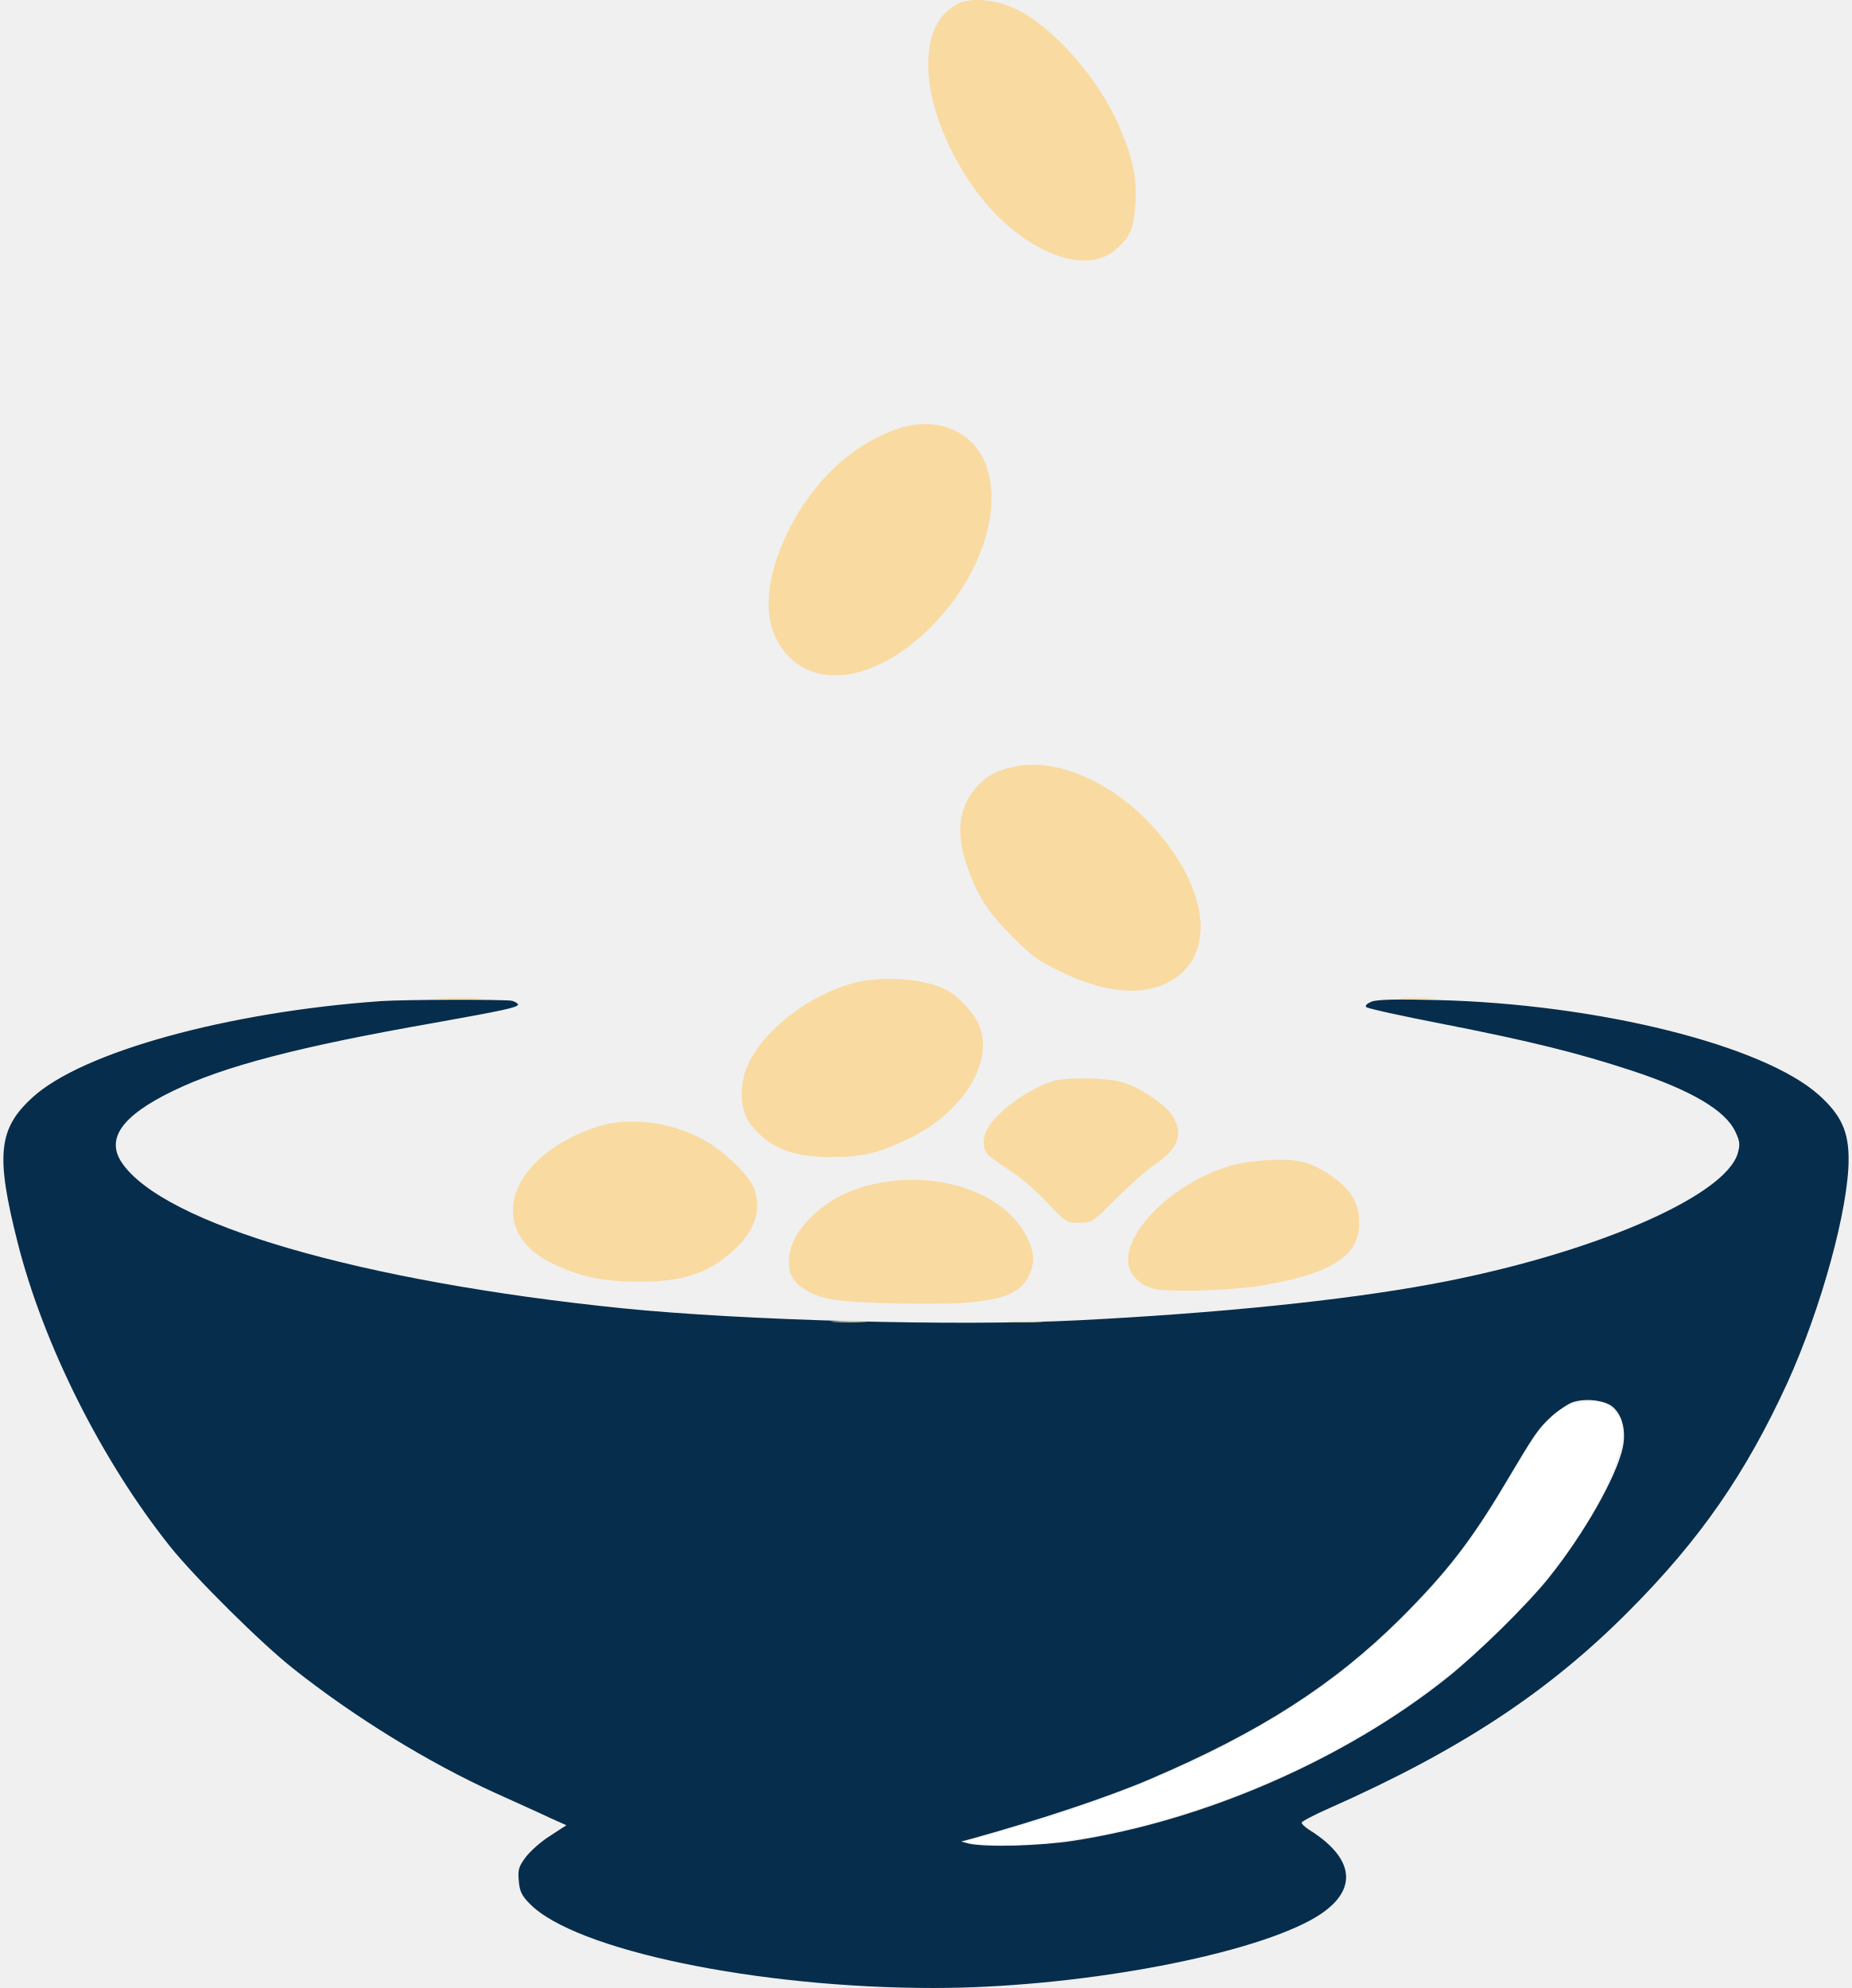
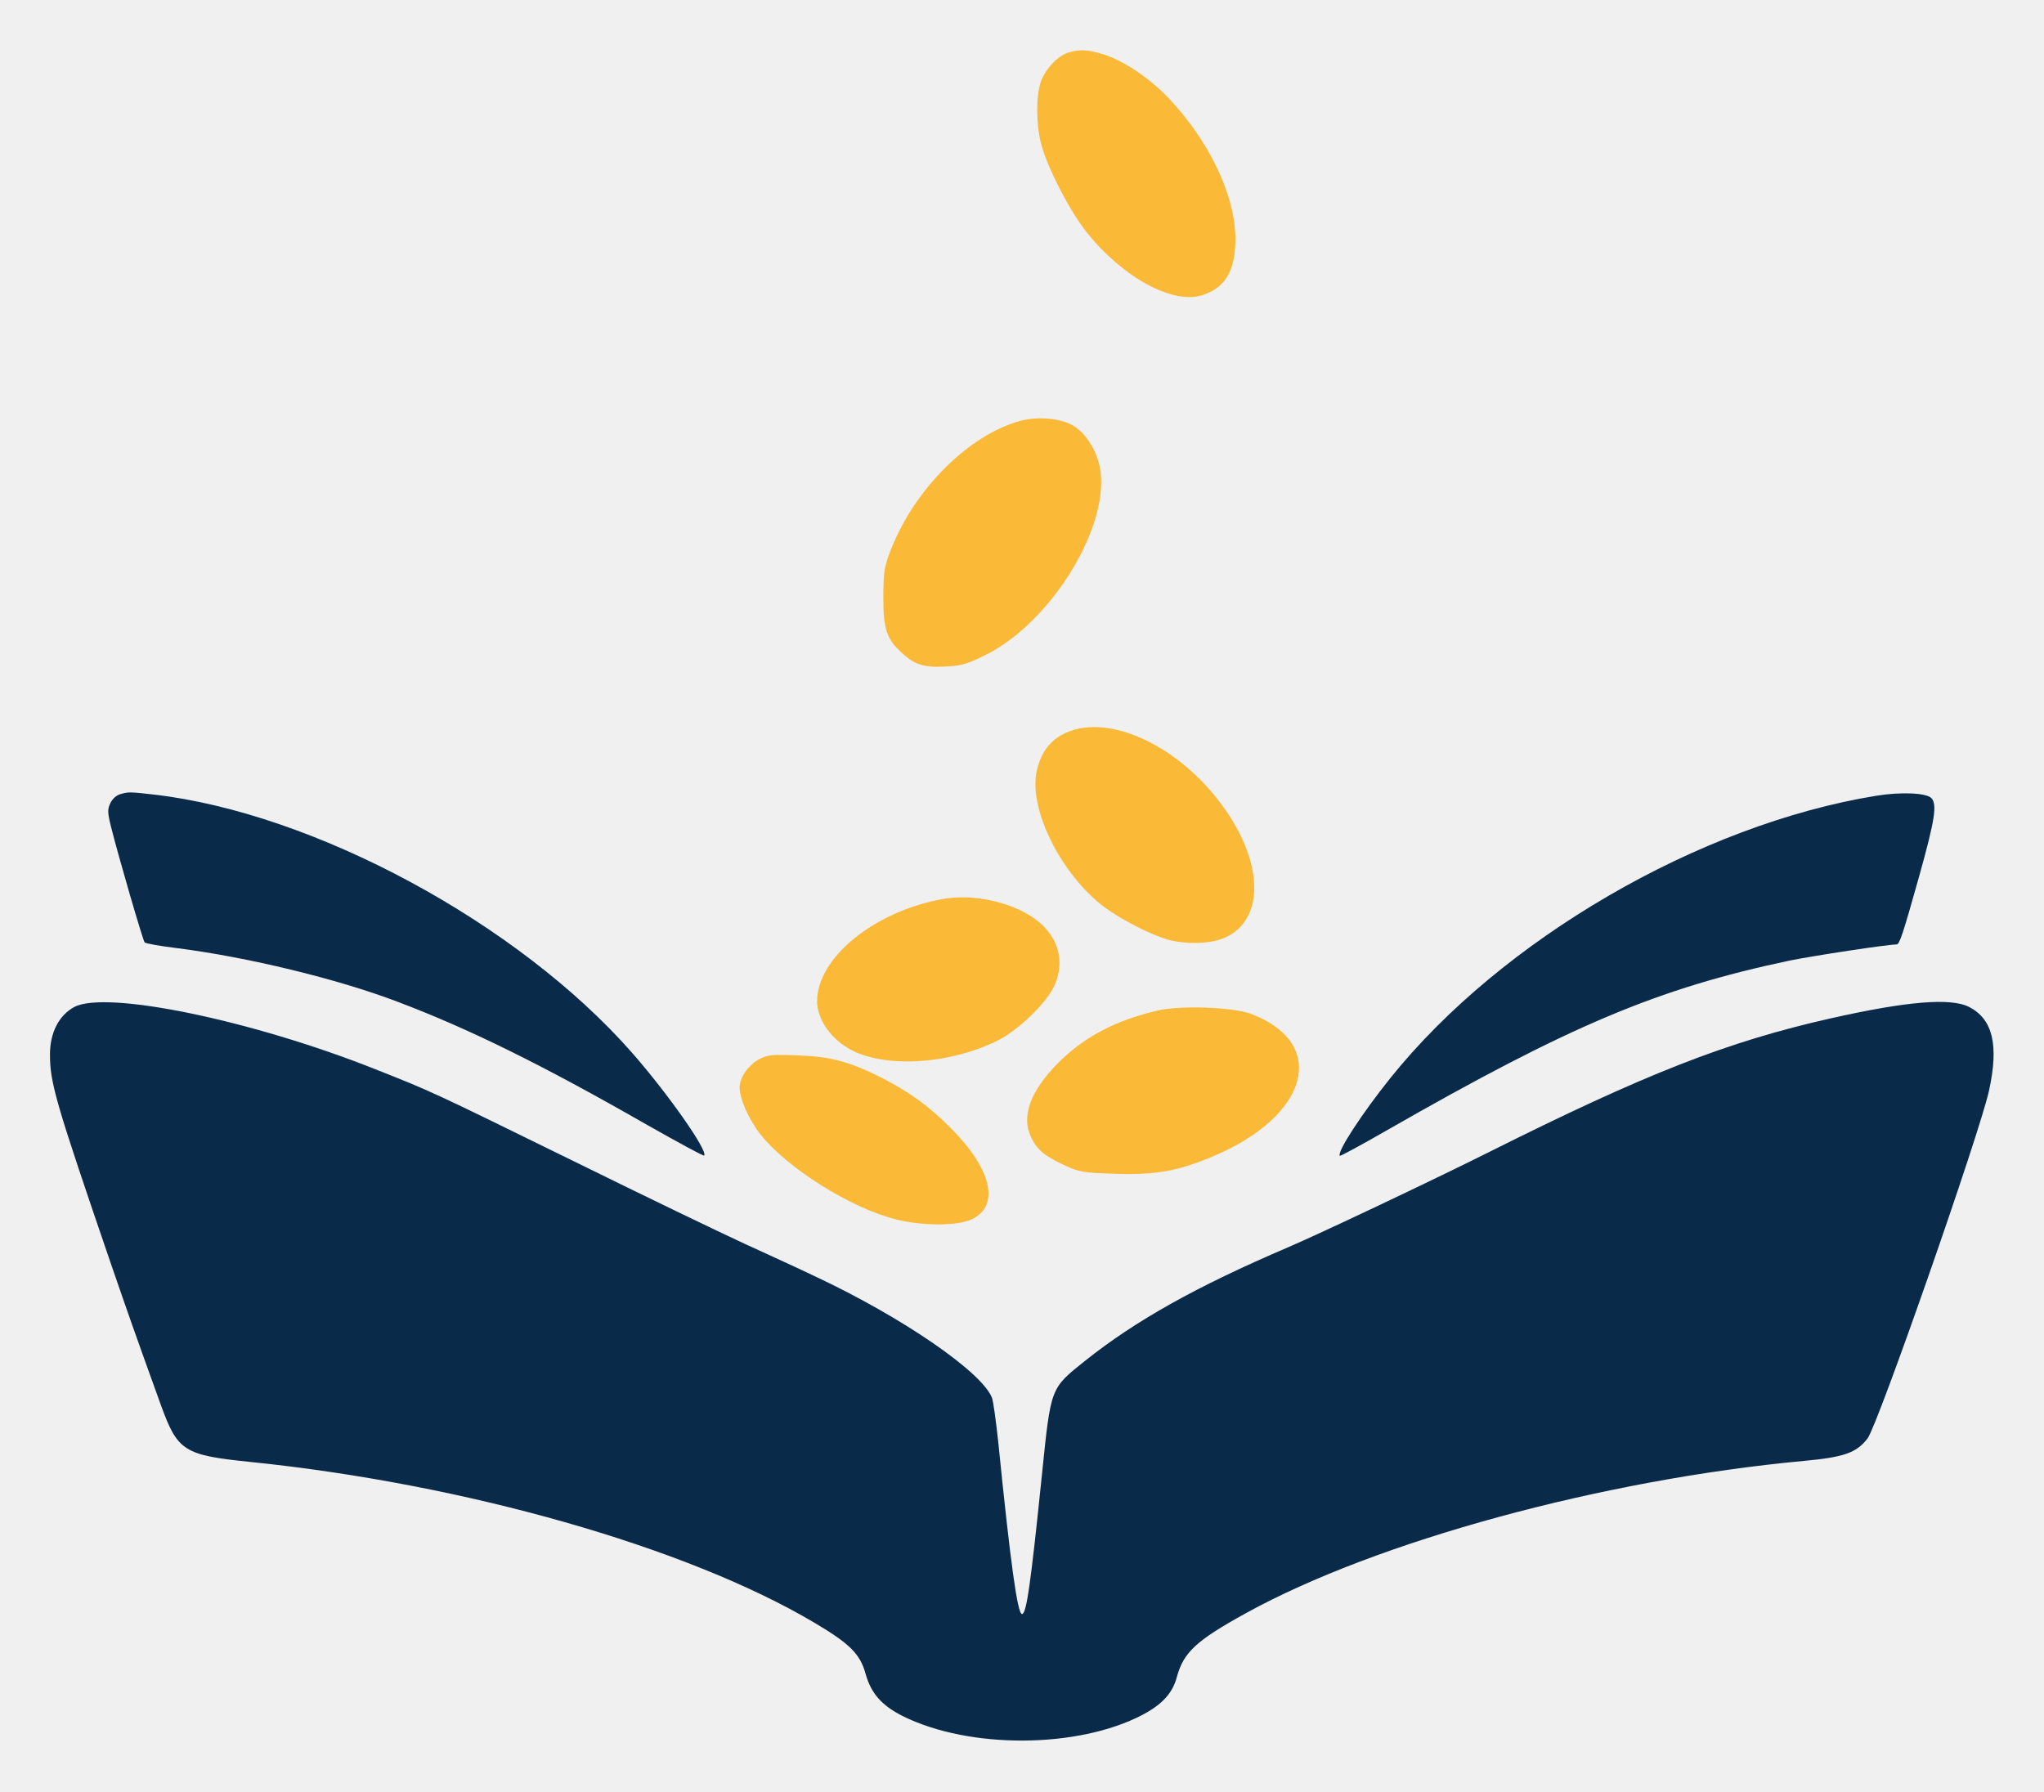
- <svg xmlns="http://www.w3.org/2000/svg" viewBox="0 0 704 756" role="img" aria-hidden="true">
+ <svg xmlns="http://www.w3.org/2000/svg" viewBox="0 0 818 717" role="img" aria-hidden="true">
  <style>
-     .ink { fill: #072d4c; }
-     .grain { fill: #f9daa1; }
-     .highlight { fill: #fff; }
+     .ink { fill: #0a2a4a; }
+     .grain { fill: #fbb938; }
    @media (prefers-color-scheme: dark) {
      .ink, .grain { fill: #fde2ba; }
    }
  </style>
-   <g transform="translate(0,756) scale(0.1,-0.1)">
+   <g transform="translate(0,717) scale(0.1,-0.1)">
    <g class="ink">
-       <path d="M1450 3753 c-585 -41 -1138 -194 -1326 -366 -131 -119 -141 -220 -57 -552 98 -388 320 -830 579 -1155 94 -118 349 -371 470 -466 229 -182 513 -357 769 -473 77 -35 169 -76 204 -93 l65 -29 -63 -41 c-35 -22 -76 -59 -93 -82 -26 -35 -29 -48 -25 -89 3 -39 11 -56 42 -87 172 -176 865 -320 1535 -320 529 0 1172 116 1434 258 182 99 180 228 -6 344 -16 10 -28 22 -28 27 0 4 48 30 108 56 495 220 830 440 1137 749 271 272 444 523 602 867 129 284 233 663 233 851 0 105 -28 167 -112 243 -211 190 -840 347 -1453 362 -153 4 -229 2 -249 -6 -17 -7 -26 -15 -20 -21 5 -5 136 -34 291 -64 337 -66 516 -111 717 -177 225 -74 356 -150 395 -232 17 -36 19 -48 10 -81 -46 -167 -565 -389 -1169 -500 -337 -62 -808 -110 -1343 -137 -450 -23 -1268 -1 -1732 46 -996 102 -1744 320 -1902 554 -61 91 1 178 192 271 194 95 482 170 995 260 263 47 320 59 320 70 0 4 -10 10 -22 14 -23 6 -412 5 -498 -1z m4679 -1540 c40 -30 56 -93 42 -159 -25 -112 -146 -325 -281 -494 -79 -99 -271 -288 -384 -378 -390 -312 -925 -545 -1423 -622 -128 -20 -336 -25 -398 -11 l-30 8 45 12 c258 72 514 157 675 226 417 178 697 358 951 610 175 175 267 293 399 515 113 190 125 208 175 253 27 24 63 49 82 55 46 15 115 8 147 -15z" />
+       <path d="M480 3991 c-14 -4 -31 -19 -38 -35 -12 -24 -12 -38 2 -94 29 -116 128 -457 135 -464 4 -4 63 -15 131 -23 282 -36 641 -123 880 -214 284 -107 582 -254 994 -490 127 -72 232 -129 234 -126 17 17 -145 248 -289 412 -456 519 -1272 959 -1914 1033 -99 11 -100 11 -135 1z M7508 3985 c-707 -115 -1499 -575 -1944 -1130 -113 -141 -215 -297 -202 -311 2 -2 87 44 188 102 733 420 1085 568 1610 679 92 19 394 65 430 65 12 0 25 40 91 275 63 226 72 286 48 311 -21 21 -123 25 -221 9z M298 3140 c-62 -33 -98 -103 -98 -190 0 -115 22 -190 248 -850 65 -188 88 -255 196 -554 67 -184 92 -200 356 -227 861 -88 1748 -341 2258 -643 142 -84 184 -125 206 -205 22 -79 65 -127 148 -169 267 -133 702 -131 961 5 79 42 120 87 137 152 27 98 77 145 277 255 521 287 1425 534 2233 609 162 15 210 33 254 90 41 54 448 1219 486 1392 40 183 15 286 -80 335 -73 37 -247 23 -550 -45 -418 -94 -744 -222 -1375 -538 -228 -114 -678 -327 -800 -379 -367 -157 -610 -293 -812 -454 -140 -112 -137 -104 -173 -454 -45 -439 -62 -560 -80 -560 -18 0 -46 202 -95 688 -9 84 -20 164 -25 177 -39 103 -359 323 -709 487 -58 28 -185 86 -281 130 -96 44 -403 192 -681 329 -579 284 -566 278 -798 370 -494 196 -1074 316 -1203 249z" />
    </g>
    <g class="grain">
-       <path d="M3634 7541 c-72 -44 -104 -116 -104 -230 0 -187 125 -446 285 -593 158 -144 327 -189 423 -111 59 48 75 85 80 183 5 99 -11 172 -62 290 -76 177 -245 371 -383 441 -85 43 -189 52 -239 20z" />
-       <path d="M3410 5928 c-171 -60 -316 -196 -410 -383 -89 -176 -101 -333 -35 -438 109 -171 342 -150 555 49 187 177 284 420 240 602 -36 154 -188 227 -350 170z" />
-       <path d="M3860 4645 c-66 -13 -106 -34 -141 -72 -71 -76 -86 -174 -44 -298 39 -118 79 -180 174 -276 73 -73 101 -94 182 -133 194 -94 354 -98 457 -11 129 109 95 329 -83 538 -157 185 -379 287 -545 252z" />
-       <path d="M3256 3824 c-181 -44 -370 -194 -420 -334 -26 -73 -19 -156 18 -205 67 -88 157 -125 302 -125 122 0 180 13 292 66 214 100 337 299 273 440 -21 47 -77 106 -121 129 -82 43 -235 55 -344 29z" />
-       <path d="M1673 3763 c43 -2 110 -2 150 0 40 1 5 3 -78 3 -82 0 -115 -2 -72 -3z" />
-       <path d="M5333 3763 c32 -2 81 -2 110 0 29 2 3 3 -58 3 -60 0 -84 -1 -52 -3z" />
-       <path d="M4014 3451 c-84 -20 -213 -109 -253 -174 -28 -45 -27 -88 2 -113 12 -11 49 -37 82 -58 33 -21 94 -73 135 -117 74 -78 76 -79 124 -79 48 0 50 1 140 91 50 51 116 109 147 130 91 62 111 116 67 187 -26 42 -123 107 -192 127 -52 16 -197 19 -252 6z" />
-       <path d="M2326 3289 c-32 -5 -96 -26 -141 -48 -277 -134 -316 -379 -78 -489 107 -49 183 -65 318 -66 173 -1 269 31 368 122 81 76 106 158 72 238 -20 49 -121 144 -192 181 -106 57 -233 80 -347 62z" />
-       <path d="M4692 3130 c-205 -54 -402 -231 -402 -362 0 -50 37 -92 95 -108 58 -16 302 -8 430 14 264 47 364 119 353 253 -3 38 -13 66 -34 96 -31 44 -115 101 -174 117 -56 16 -188 11 -268 -10z" />
-       <path d="M3394 3069 c-131 -16 -228 -58 -309 -137 -57 -57 -85 -111 -85 -172 0 -48 17 -76 62 -104 60 -39 127 -48 363 -53 340 -7 452 18 491 113 20 48 17 83 -11 140 -75 151 -286 238 -511 213z" />
-       <path d="M3173 2533 c31 -2 83 -2 115 0 31 2 5 3 -58 3 -63 0 -89 -1 -57 -3z" />
-       <path d="M3843 2533 c31 -2 83 -2 115 0 31 2 5 3 -58 3 -63 0 -89 -1 -57 -3z" />
-     </g>
-     <g class="highlight">
-       <path d="M5952 2209 c-55 -27 -100 -81 -169 -199 -138 -237 -211 -341 -337 -485 -373 -426 -907 -727 -1661 -937 l-120 -33 70 -8 c179 -20 494 29 780 120 614 197 1131 553 1450 998 120 167 205 354 205 448 0 42 -5 54 -34 83 -30 30 -40 34 -87 34 -35 0 -69 -8 -97 -21z" />
+       <path d="M4276 6960 c-43 -13 -93 -67 -111 -118 -19 -58 -19 -167 1 -246 23 -92 115 -271 183 -356 146 -182 345 -290 464 -251 91 30 130 97 131 221 1 174 -103 394 -268 568 -78 82 -184 152 -265 176 -60 18 -91 19 -135 6z M4081 5485 c-204 -57 -417 -269 -513 -508 -30 -76 -32 -91 -33 -197 0 -127 13 -167 72 -221 52 -49 89 -61 173 -57 66 3 88 9 163 46 267 132 505 525 458 754 -15 71 -59 138 -109 166 -52 29 -141 36 -211 17z M4263 4236 c-61 -29 -97 -77 -114 -151 -34 -152 97 -415 271 -546 66 -49 186 -111 255 -130 70 -19 161 -17 217 4 153 59 170 258 41 471 -168 277 -480 440 -670 352z M3780 3573 c-277 -47 -511 -235 -510 -412 1 -78 65 -162 154 -202 144 -63 380 -45 564 44 82 39 198 150 230 219 57 123 1 244 -142 308 -92 42 -205 58 -296 43z M4635 3126 c-168 -39 -293 -104 -396 -206 -117 -116 -155 -221 -110 -307 23 -47 55 -72 138 -110 52 -24 73 -27 198 -31 161 -5 251 11 392 71 381 161 459 449 153 568 -71 28 -283 36 -375 15z M3037 2930 c-43 -24 -77 -73 -77 -112 0 -46 37 -130 84 -189 105 -133 360 -294 540 -339 106 -27 245 -27 303 -1 115 53 84 197 -77 361 -88 90 -174 152 -285 208 -128 64 -204 84 -335 88 -102 4 -119 2 -153 -16z" />
    </g>
  </g>
</svg>
